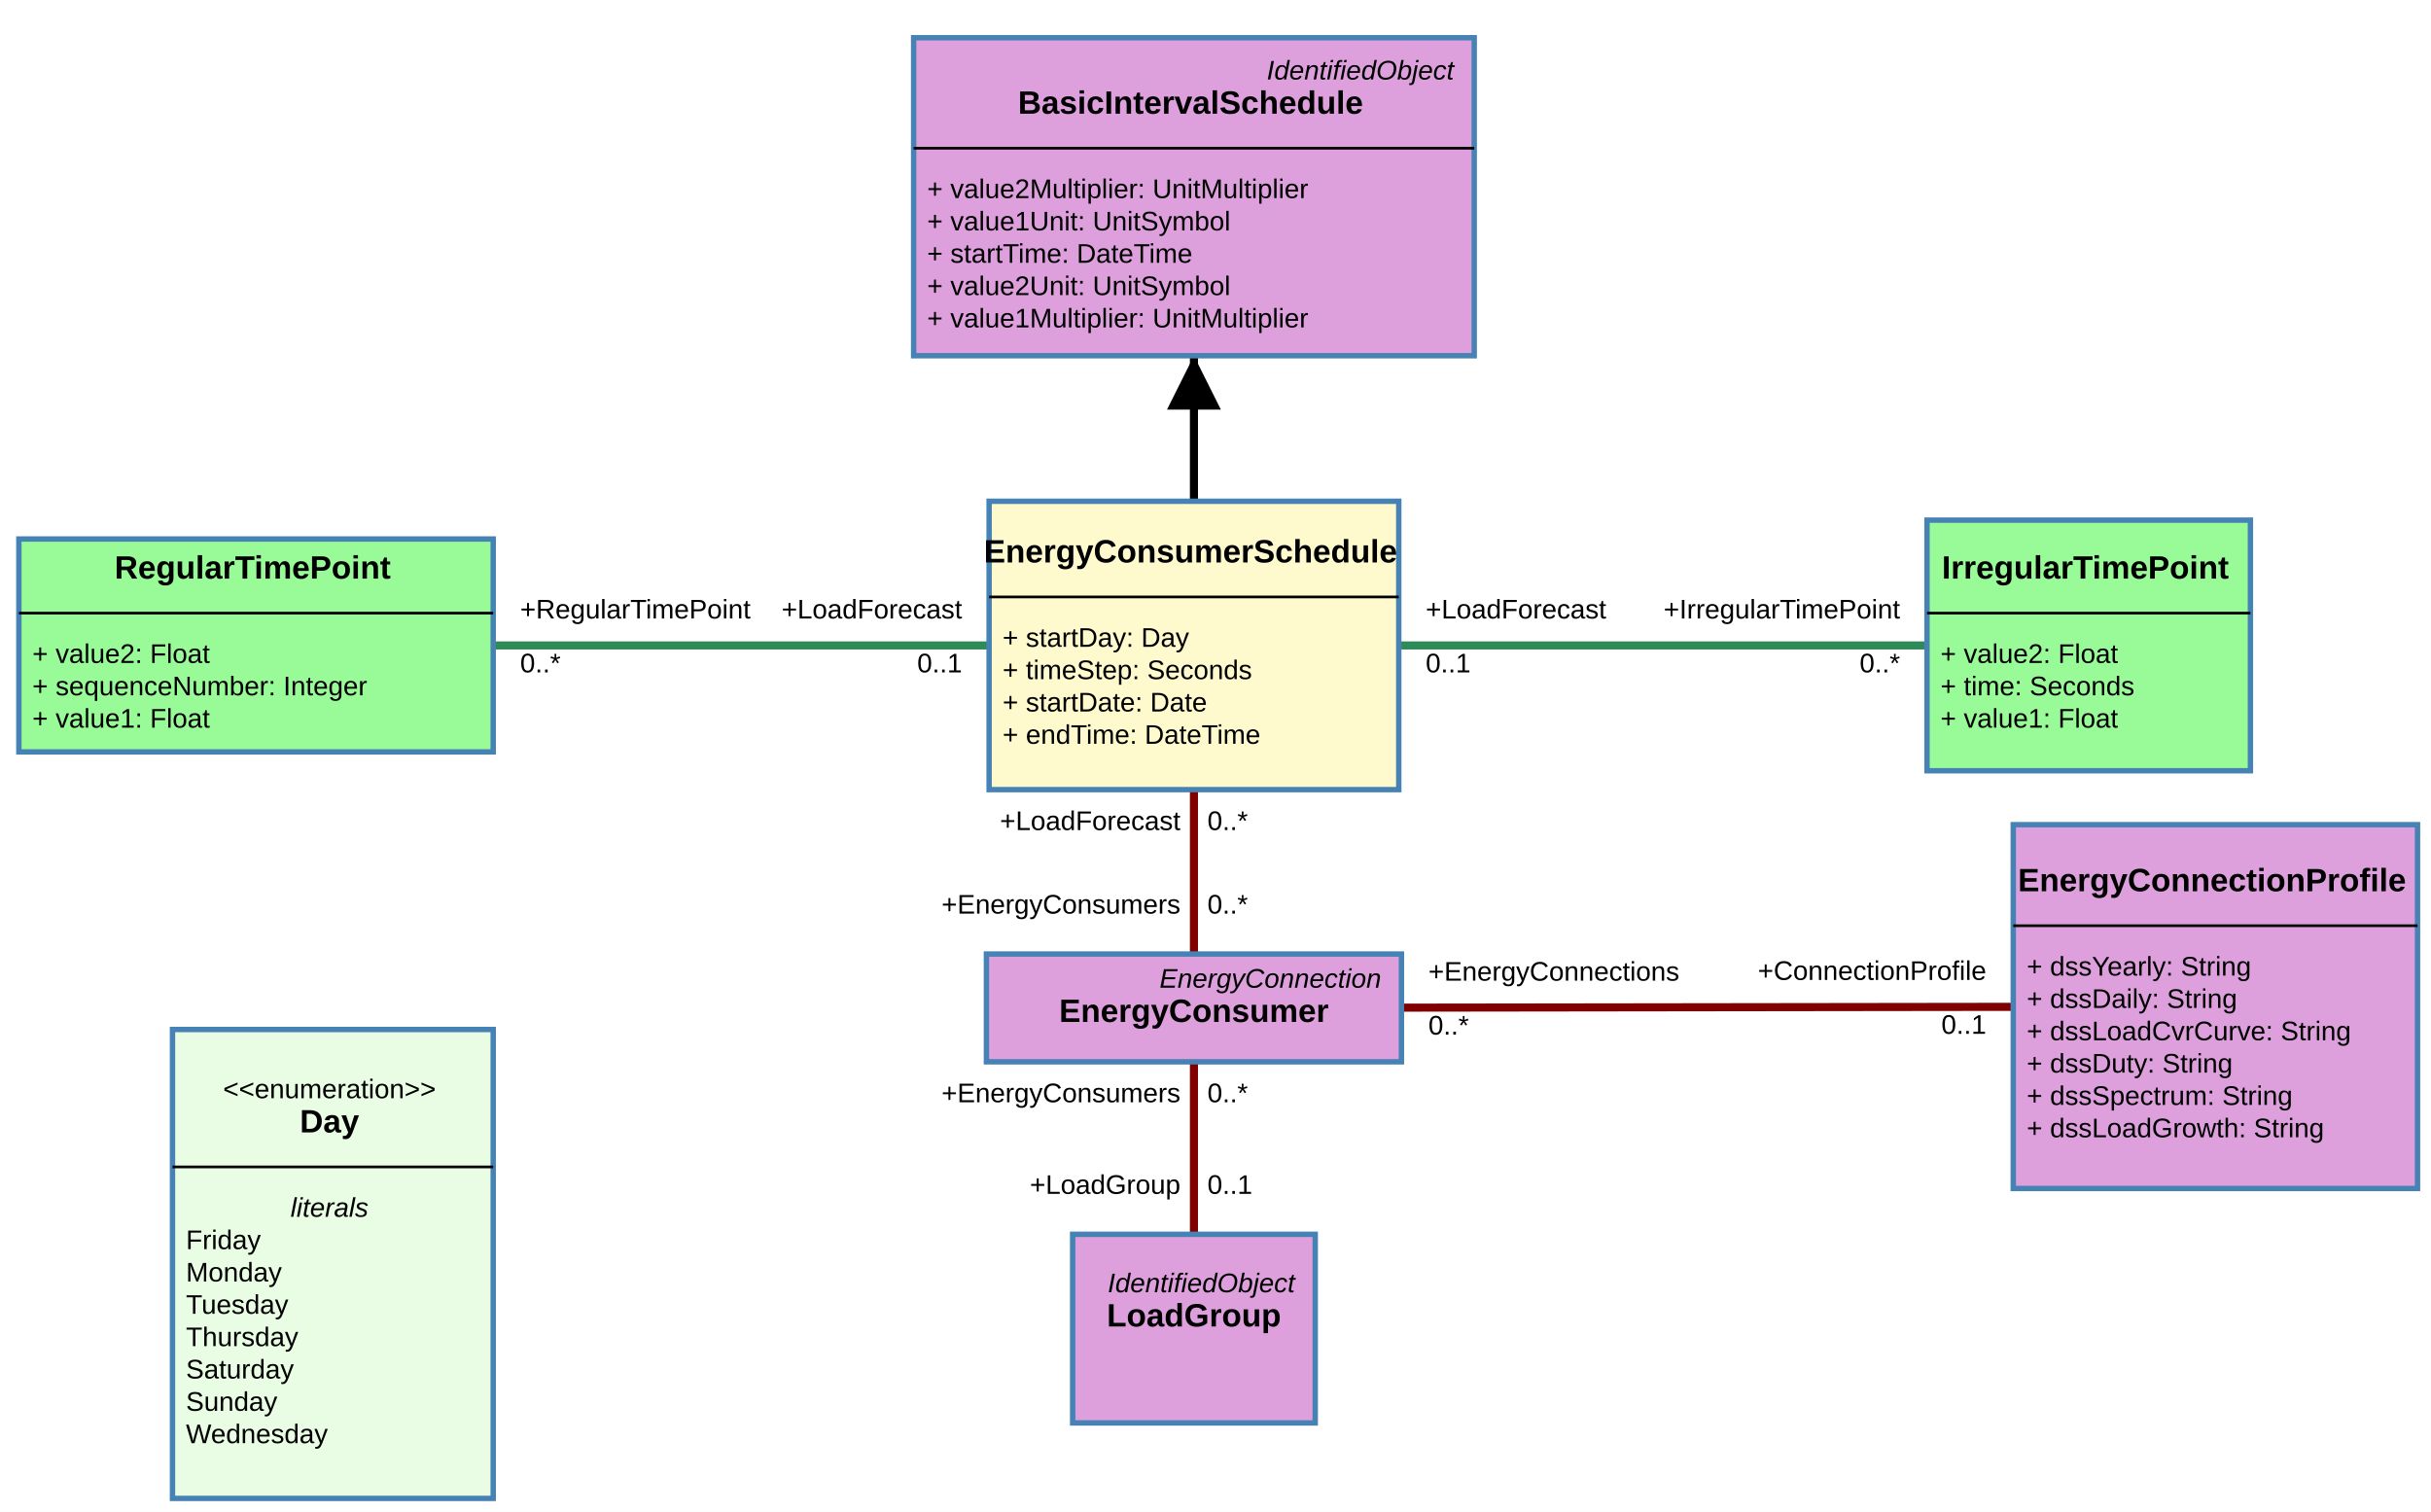
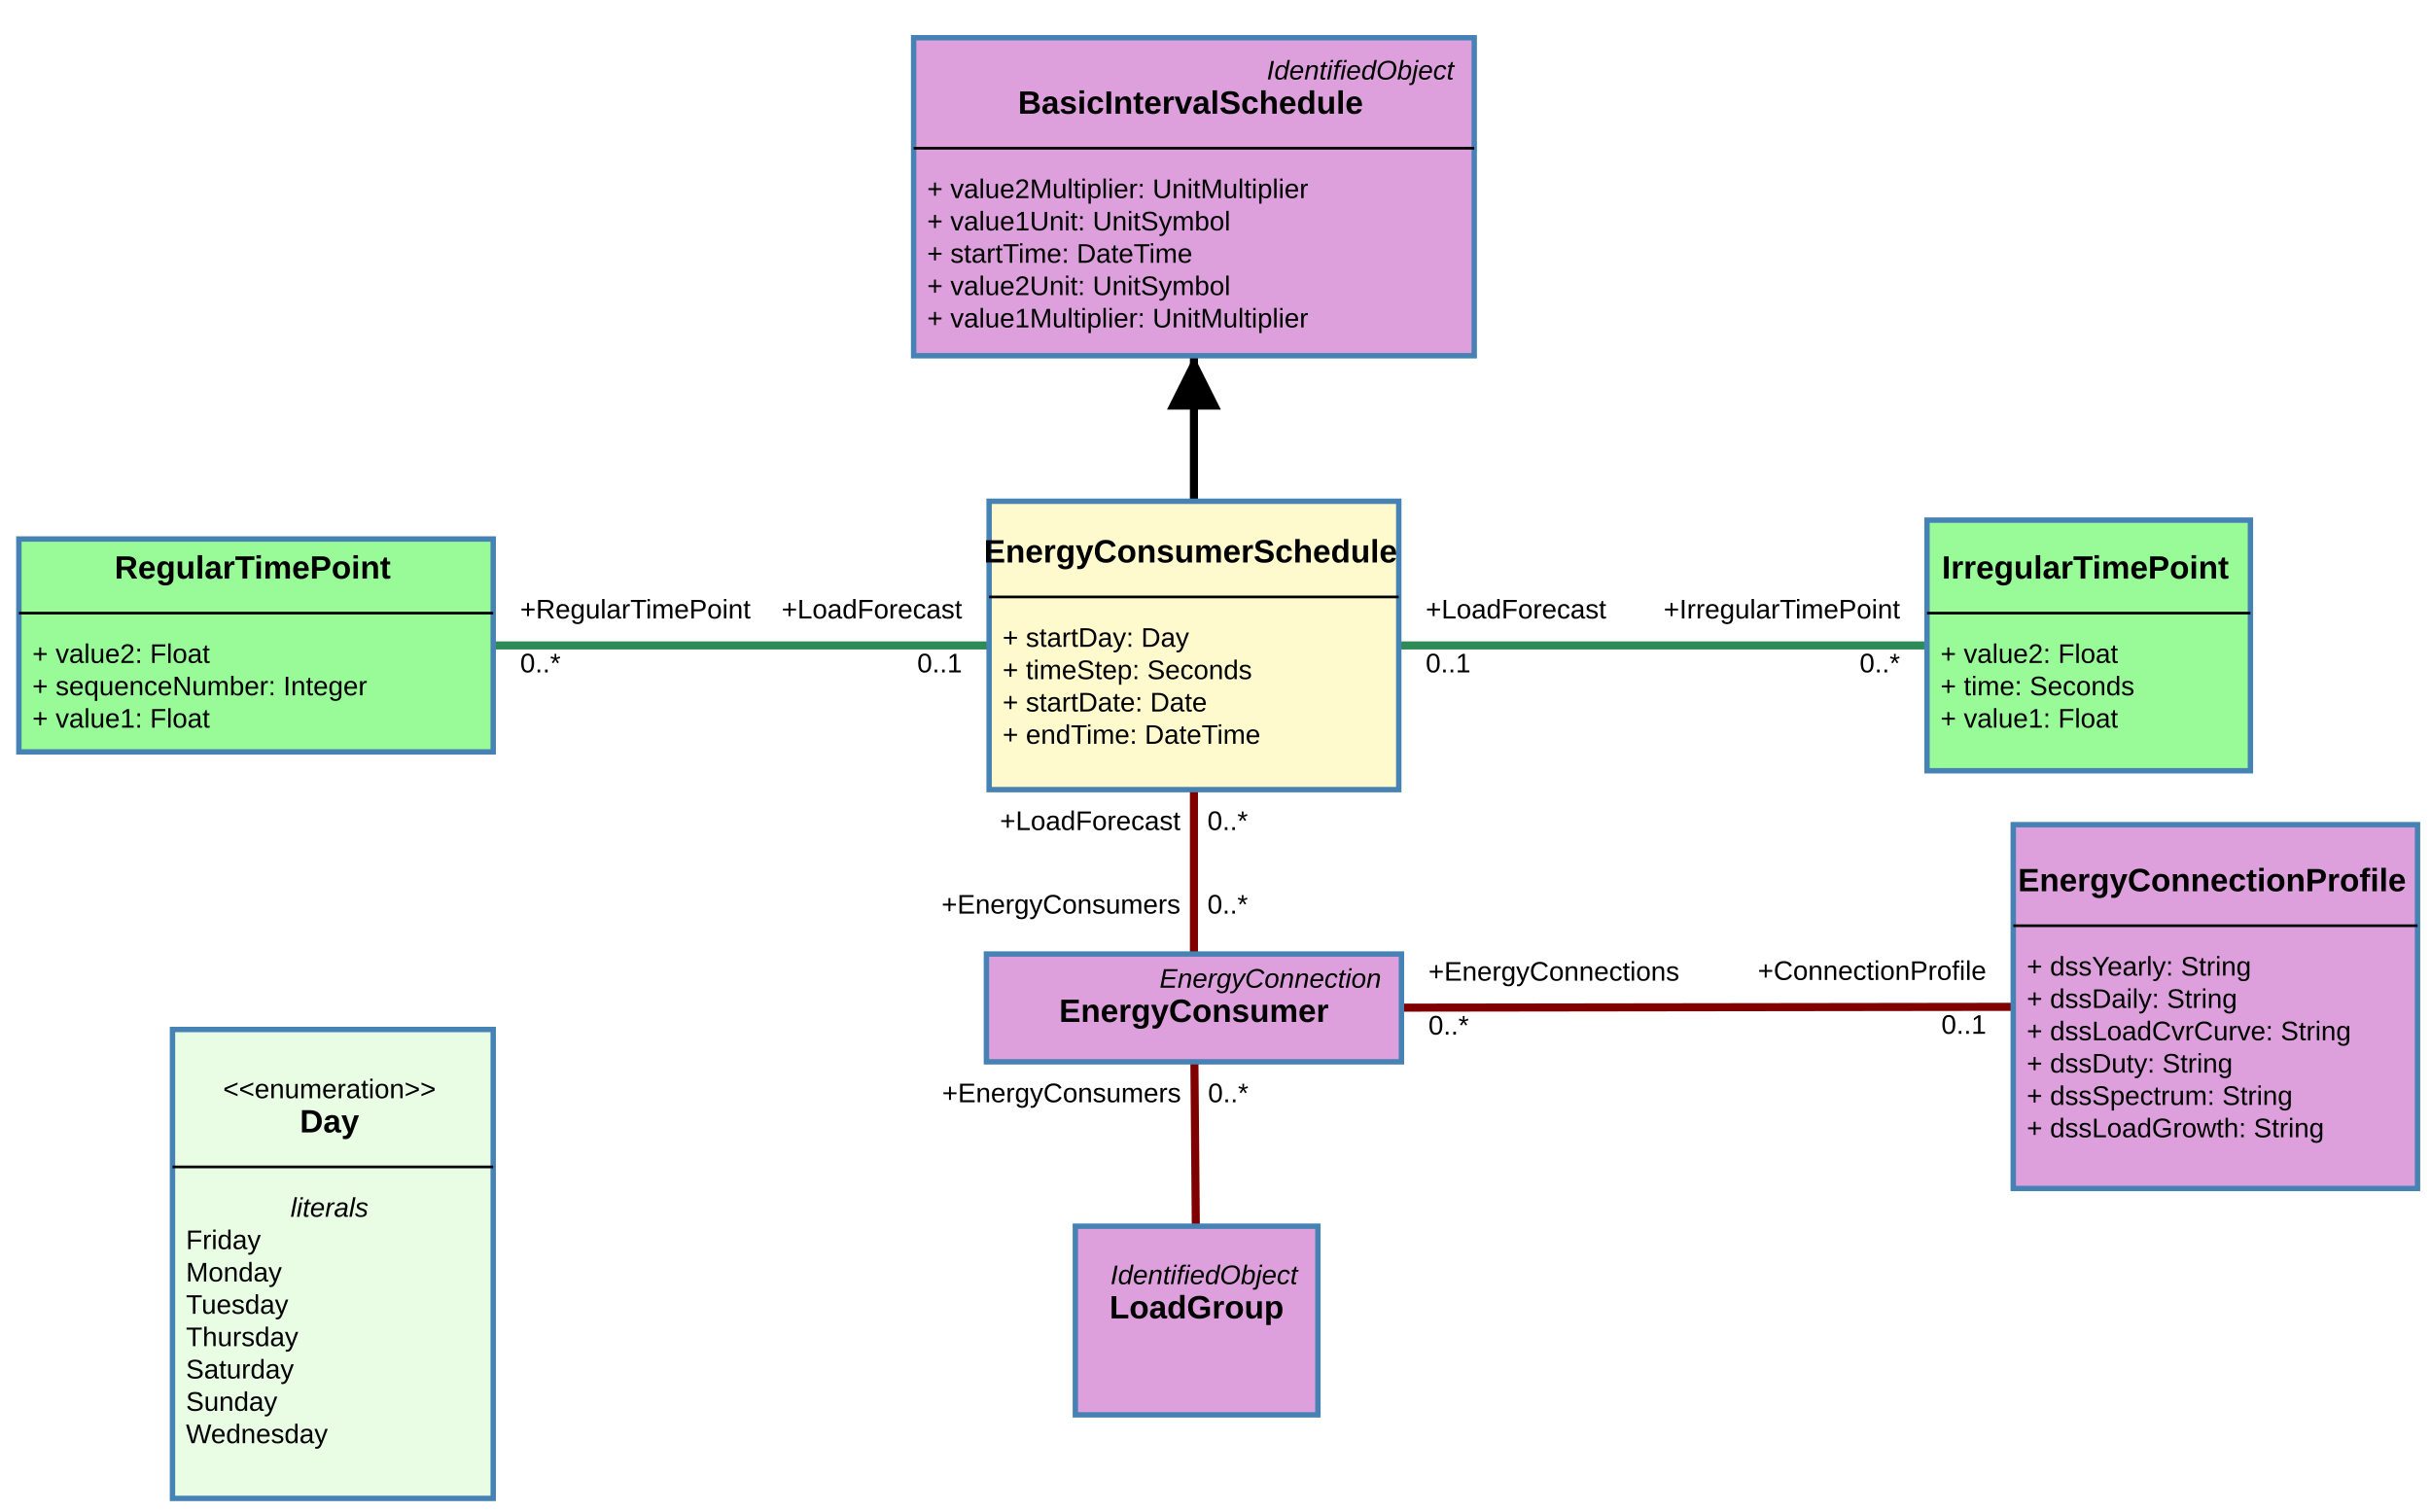
<svg xmlns="http://www.w3.org/2000/svg" width="902" height="561">
  <rect width="100%" height="100%" fill="white" />
  <g class="zoom-group">
    <defs>
      <marker id="arrowhead" viewBox="-0 -5 10 10" refX="5" refY="0" orient="auto" markerWidth="10" markerHeight="10" xoverflow="visible">
        <path d="M 0,-5 L 10 ,0 L 0,5" fill="black" style="stroke: none;" />
      </marker>
    </defs>
    <line class="link" x1="822" y1="373.5" x2="443" y2="374" stroke="#800000" stroke-width="3" />
-     <line class="link" x1="443" y1="493" x2="443" y2="374" stroke="#800000" stroke-width="3" />
+     <line class="link" x1="444" y1="490" x2="443" y2="374" stroke="#800000" stroke-width="3" />
    <line class="link" x1="443" y1="239.5" x2="443" y2="73" stroke="#000000" stroke-width="3" marker-end="url(#arrowhead)" />
    <line class="link" x1="443" y1="239.5" x2="775" y2="239.5" stroke="#2e8b57" stroke-width="3" />
    <line class="link" x1="95" y1="239.5" x2="443" y2="239.5" stroke="#2e8b57" stroke-width="3" />
    <line class="link" x1="443" y1="239.5" x2="443" y2="374" stroke="#800000" stroke-width="3" />
    <line class="arrow" x2="443" y2="142" x1="443" y1="239.5" stroke="#000000" stroke-width="2" marker-end="url(#arrowhead)" />
    <g class="draggable" transform="translate(339, 14)">
      <rect class="box" width="208" height="118" style="fill: #dda0dd; stroke: steelblue; stroke-width: 2px; cursor: move;" />
      <text x="0" y="0" text-anchor="start" font-size="10px">
        <tspan x="203" y="12" dy=".35em" text-anchor="end" style="font-family: Arial, sans-serif; font-weight: 400; font-style: italic; fill: black; font-size: 10px; pointer-events: none;">IdentifiedObject</tspan>
        <tspan x="104" y="24" dy=".35em" text-anchor="middle" style="font-family: Arial, sans-serif; font-weight: 700; font-style: normal; fill: black; font-size: 12px; pointer-events: none;">BasicIntervalSchedule</tspan>
        <tspan x="5" y="56" dy=".35em" text-anchor="start" style="font-family: Arial, sans-serif; font-weight: 400; font-style: normal; fill: black; font-size: 10px; pointer-events: none;">+   value2Multiplier: UnitMultiplier</tspan>
        <tspan x="5" y="68" dy=".35em" text-anchor="start" style="font-family: Arial, sans-serif; font-weight: 400; font-style: normal; fill: black; font-size: 10px; pointer-events: none;">+   value1Unit: UnitSymbol</tspan>
        <tspan x="5" y="80" dy=".35em" text-anchor="start" style="font-family: Arial, sans-serif; font-weight: 400; font-style: normal; fill: black; font-size: 10px; pointer-events: none;">+   startTime: DateTime</tspan>
        <tspan x="5" y="92" dy=".35em" text-anchor="start" style="font-family: Arial, sans-serif; font-weight: 400; font-style: normal; fill: black; font-size: 10px; pointer-events: none;">+   value2Unit: UnitSymbol</tspan>
        <tspan x="5" y="104" dy=".35em" text-anchor="start" style="font-family: Arial, sans-serif; font-weight: 400; font-style: normal; fill: black; font-size: 10px; pointer-events: none;">+   value1Multiplier: UnitMultiplier</tspan>
      </text>
      <line x1="0" x2="208" y1="41" y2="41" stroke="black" stroke-width="1" />
    </g>
    <g class="draggable" transform="translate(7, 200)">
      <rect class="box" width="176" height="79" style="fill: #98fb98; stroke: steelblue; stroke-width: 2px; cursor: move;" />
      <text x="0" y="0" text-anchor="start" font-size="10px">
        <tspan x="88" y="10.5" dy=".35em" text-anchor="middle" style="font-family: Arial, sans-serif; font-weight: 700; font-style: normal; fill: black; font-size: 12px; pointer-events: none;">RegularTimePoint</tspan>
        <tspan x="5" y="42.5" dy=".35em" text-anchor="start" style="font-family: Arial, sans-serif; font-weight: 400; font-style: normal; fill: black; font-size: 10px; pointer-events: none;">+   value2: Float</tspan>
        <tspan x="5" y="54.5" dy=".35em" text-anchor="start" style="font-family: Arial, sans-serif; font-weight: 400; font-style: normal; fill: black; font-size: 10px; pointer-events: none;">+   sequenceNumber: Integer</tspan>
        <tspan x="5" y="66.5" dy=".35em" text-anchor="start" style="font-family: Arial, sans-serif; font-weight: 400; font-style: normal; fill: black; font-size: 10px; pointer-events: none;">+   value1: Float</tspan>
      </text>
      <line x1="0" x2="176" y1="27.5" y2="27.5" stroke="black" stroke-width="1" />
    </g>
    <g class="draggable" transform="translate(715, 193)">
      <rect class="box" width="120" height="93" style="fill: #98fb98; stroke: steelblue; stroke-width: 2px; cursor: move;" />
      <text x="0" y="0" text-anchor="start" font-size="10px">
        <tspan x="60" y="17.5" dy=".35em" text-anchor="middle" style="font-family: Arial, sans-serif; font-weight: 700; font-style: normal; fill: black; font-size: 12px; pointer-events: none;">IrregularTimePoint</tspan>
        <tspan x="5" y="49.5" dy=".35em" text-anchor="start" style="font-family: Arial, sans-serif; font-weight: 400; font-style: normal; fill: black; font-size: 10px; pointer-events: none;">+   value2: Float</tspan>
        <tspan x="5" y="61.5" dy=".35em" text-anchor="start" style="font-family: Arial, sans-serif; font-weight: 400; font-style: normal; fill: black; font-size: 10px; pointer-events: none;">+   time: Seconds</tspan>
        <tspan x="5" y="73.5" dy=".35em" text-anchor="start" style="font-family: Arial, sans-serif; font-weight: 400; font-style: normal; fill: black; font-size: 10px; pointer-events: none;">+   value1: Float</tspan>
      </text>
      <line x1="0" x2="120" y1="34.5" y2="34.5" stroke="black" stroke-width="1" />
    </g>
    <g class="draggable" transform="translate(366, 354)">
      <rect class="box" width="154" height="40" style="fill: #dda0dd; stroke: steelblue; stroke-width: 2px; cursor: move;" />
      <text x="0" y="0" text-anchor="start" font-size="10px">
        <tspan x="149" y="9" dy=".35em" text-anchor="end" style="font-family: Arial, sans-serif; font-weight: 400; font-style: italic; fill: black; font-size: 10px; pointer-events: none;">EnergyConnection</tspan>
        <tspan x="77" y="21" dy=".35em" text-anchor="middle" style="font-family: Arial, sans-serif; font-weight: 700; font-style: normal; fill: black; font-size: 12px; pointer-events: none;">EnergyConsumer</tspan>
      </text>
    </g>
-     <g class="draggable" transform="translate(398, 458)">
+     <g class="draggable" transform="translate(399, 455)">
      <rect class="box" width="90" height="70" style="fill: #dda0dd; stroke: steelblue; stroke-width: 2px; cursor: move;" />
      <text x="0" y="0" text-anchor="start" font-size="10px">
        <tspan x="85" y="18" dy=".35em" text-anchor="end" style="font-family: Arial, sans-serif; font-weight: 400; font-style: italic; fill: black; font-size: 10px; pointer-events: none;">IdentifiedObject</tspan>
        <tspan x="45" y="30" dy=".35em" text-anchor="middle" style="font-family: Arial, sans-serif; font-weight: 700; font-style: normal; fill: black; font-size: 12px; pointer-events: none;">LoadGroup</tspan>
      </text>
    </g>
    <g class="draggable" transform="translate(747, 306)">
      <rect class="box" width="150" height="135" style="fill: #dda0dd; stroke: steelblue; stroke-width: 2px; cursor: move;" />
      <text x="0" y="0" text-anchor="start" font-size="10px">
        <tspan x="75" y="20.5" dy=".35em" text-anchor="middle" style="font-family: Arial, sans-serif; font-weight: 700; font-style: normal; fill: black; font-size: 12px; pointer-events: none;">EnergyConnectionProfile</tspan>
        <tspan x="5" y="52.5" dy=".35em" text-anchor="start" style="font-family: Arial, sans-serif; font-weight: 400; font-style: normal; fill: black; font-size: 10px; pointer-events: none;">+   dssYearly: String</tspan>
        <tspan x="5" y="64.5" dy=".35em" text-anchor="start" style="font-family: Arial, sans-serif; font-weight: 400; font-style: normal; fill: black; font-size: 10px; pointer-events: none;">+   dssDaily: String</tspan>
        <tspan x="5" y="76.5" dy=".35em" text-anchor="start" style="font-family: Arial, sans-serif; font-weight: 400; font-style: normal; fill: black; font-size: 10px; pointer-events: none;">+   dssLoadCvrCurve: String</tspan>
        <tspan x="5" y="88.5" dy=".35em" text-anchor="start" style="font-family: Arial, sans-serif; font-weight: 400; font-style: normal; fill: black; font-size: 10px; pointer-events: none;">+   dssDuty: String</tspan>
        <tspan x="5" y="100.5" dy=".35em" text-anchor="start" style="font-family: Arial, sans-serif; font-weight: 400; font-style: normal; fill: black; font-size: 10px; pointer-events: none;">+   dssSpectrum: String</tspan>
        <tspan x="5" y="112.5" dy=".35em" text-anchor="start" style="font-family: Arial, sans-serif; font-weight: 400; font-style: normal; fill: black; font-size: 10px; pointer-events: none;">+   dssLoadGrowth: String</tspan>
      </text>
      <line x1="0" x2="150" y1="37.5" y2="37.5" stroke="black" stroke-width="1" />
    </g>
    <g class="draggable" transform="translate(64, 382)">
      <rect class="box" width="119" height="174" style="fill: #e8fde3; stroke: steelblue; stroke-width: 2px; cursor: move;" />
      <text x="0" y="0" text-anchor="start" font-size="10px">
        <tspan x="59.5" y="22" dy=".35em" text-anchor="middle" style="font-family: Arial, sans-serif; font-weight: 400; font-style: normal; fill: black; font-size: 10px; pointer-events: none;">&lt;&lt;enumeration&gt;&gt;</tspan>
        <tspan x="59.5" y="34" dy=".35em" text-anchor="middle" style="font-family: Arial, sans-serif; font-weight: 700; font-style: normal; fill: black; font-size: 12px; pointer-events: none;">Day</tspan>
        <tspan x="59.5" y="66" dy=".35em" text-anchor="middle" style="font-family: Arial, sans-serif; font-weight: 400; font-style: italic; fill: black; font-size: 10px; pointer-events: none;">literals</tspan>
        <tspan x="5" y="78" dy=".35em" text-anchor="start" style="font-family: Arial, sans-serif; font-weight: 400; font-style: normal; fill: black; font-size: 10px; pointer-events: none;">Friday</tspan>
        <tspan x="5" y="90" dy=".35em" text-anchor="start" style="font-family: Arial, sans-serif; font-weight: 400; font-style: normal; fill: black; font-size: 10px; pointer-events: none;">Monday</tspan>
        <tspan x="5" y="102" dy=".35em" text-anchor="start" style="font-family: Arial, sans-serif; font-weight: 400; font-style: normal; fill: black; font-size: 10px; pointer-events: none;">Tuesday</tspan>
        <tspan x="5" y="114" dy=".35em" text-anchor="start" style="font-family: Arial, sans-serif; font-weight: 400; font-style: normal; fill: black; font-size: 10px; pointer-events: none;">Thursday</tspan>
        <tspan x="5" y="126" dy=".35em" text-anchor="start" style="font-family: Arial, sans-serif; font-weight: 400; font-style: normal; fill: black; font-size: 10px; pointer-events: none;">Saturday</tspan>
        <tspan x="5" y="138" dy=".35em" text-anchor="start" style="font-family: Arial, sans-serif; font-weight: 400; font-style: normal; fill: black; font-size: 10px; pointer-events: none;">Sunday</tspan>
        <tspan x="5" y="150" dy=".35em" text-anchor="start" style="font-family: Arial, sans-serif; font-weight: 400; font-style: normal; fill: black; font-size: 10px; pointer-events: none;">Wednesday</tspan>
      </text>
      <line x1="0" x2="119" y1="51" y2="51" stroke="black" stroke-width="1" />
    </g>
    <g class="draggable" transform="translate(367, 186)">
      <rect class="box" width="152" height="107" style="fill: #fffacd; stroke: steelblue; stroke-width: 2px; cursor: move;" />
      <text x="0" y="0" text-anchor="start" font-size="10px">
        <tspan x="76" y="18.5" dy=".35em" text-anchor="middle" style="font-family: Arial, sans-serif; font-weight: 700; font-style: normal; fill: black; font-size: 12px; pointer-events: none;">EnergyConsumerSchedule</tspan>
        <tspan x="5" y="50.5" dy=".35em" text-anchor="start" style="font-family: Arial, sans-serif; font-weight: 400; font-style: normal; fill: black; font-size: 10px; pointer-events: none;">+   startDay: Day</tspan>
        <tspan x="5" y="62.5" dy=".35em" text-anchor="start" style="font-family: Arial, sans-serif; font-weight: 400; font-style: normal; fill: black; font-size: 10px; pointer-events: none;">+   timeStep: Seconds</tspan>
        <tspan x="5" y="74.5" dy=".35em" text-anchor="start" style="font-family: Arial, sans-serif; font-weight: 400; font-style: normal; fill: black; font-size: 10px; pointer-events: none;">+   startDate: Date</tspan>
        <tspan x="5" y="86.5" dy=".35em" text-anchor="start" style="font-family: Arial, sans-serif; font-weight: 400; font-style: normal; fill: black; font-size: 10px; pointer-events: none;">+   endTime: DateTime</tspan>
      </text>
      <line x1="0" x2="152" y1="35.5" y2="35.5" stroke="black" stroke-width="1" />
    </g>
    <text class="link-text-start-top" x="737" y="373.606" text-anchor="end" dy="-1em" style="font-family: Arial, sans-serif; font-size: 10px; fill: black;">+ConnectionProfile</text>
-     <text class="link-text-start-top" x="438" y="453" text-anchor="end" dy="-1em" style="font-family: Arial, sans-serif; font-size: 10px; fill: black;">+LoadGroup</text>
+     <text class="link-text-start-top" x="438.655" y="450" text-anchor="end" dy="-1em" style="font-family: Arial, sans-serif; font-size: 10px; fill: black;" />
    <text class="link-text-start-top" x="438" y="181" text-anchor="end" dy="-1em" style="font-family: Arial, sans-serif; font-size: 10px; fill: black;" />
    <text class="link-text-start-top" x="529" y="239.5" text-anchor="start" dy="-1em" style="font-family: Arial, sans-serif; font-size: 10px; fill: black;">+LoadForecast</text>
    <text class="link-text-start-top" x="193" y="239.5" text-anchor="start" dy="-1em" style="font-family: Arial, sans-serif; font-size: 10px; fill: black;">+RegularTimePoint</text>
    <text class="link-text-start-top" x="438" y="298" text-anchor="end" dy="1em" style="font-family: Arial, sans-serif; font-size: 10px; fill: black;">+LoadForecast</text>
    <text class="link-text-start-btm" x="737" y="373.606" dy="1em" text-anchor="end" style="font-family: Arial, sans-serif; font-size: 10px; fill: black;">0..1</text>
-     <text class="link-text-start-btm" x="448" y="453" dy="-1em" text-anchor="start" style="font-family: Arial, sans-serif; font-size: 10px; fill: black;">0..1</text>
+     <text class="link-text-start-btm" x="448.655" y="450" dy="-1em" text-anchor="start" style="font-family: Arial, sans-serif; font-size: 10px; fill: black;" />
    <text class="link-text-start-btm" x="448" y="181" dy="-1em" text-anchor="start" style="font-family: Arial, sans-serif; font-size: 10px; fill: black;" />
    <text class="link-text-start-btm" x="529" y="239.5" dy="1em" text-anchor="start" style="font-family: Arial, sans-serif; font-size: 10px; fill: black;">0..1</text>
    <text class="link-text-start-btm" x="193" y="239.5" dy="1em" text-anchor="start" style="font-family: Arial, sans-serif; font-size: 10px; fill: black;">0..*</text>
    <text class="link-text-start-btm" x="448" y="298" dy="1em" text-anchor="start" style="font-family: Arial, sans-serif; font-size: 10px; fill: black;">0..*</text>
    <text class="link-text-end-top" x="530" y="373.892" dy="-1em" text-anchor="start" style="font-family: Arial, sans-serif; font-size: 10px; fill: black;">+EnergyConnections</text>
-     <text class="link-text-end-top" x="438" y="399" dy="1em" text-anchor="end" style="font-family: Arial, sans-serif; font-size: 10px; fill: black;">+EnergyConsumers</text>
+     <text class="link-text-end-top" x="438.216" y="399" dy="1em" text-anchor="end" style="font-family: Arial, sans-serif; font-size: 10px; fill: black;">+EnergyConsumers</text>
    <text class="link-text-end-top" x="438" y="137" dy="1em" text-anchor="end" style="font-family: Arial, sans-serif; font-size: 10px; fill: black;" />
    <text class="link-text-end-top" x="705" y="239.5" dy="-1em" text-anchor="end" style="font-family: Arial, sans-serif; font-size: 10px; fill: black;">+IrregularTimePoint</text>
    <text class="link-text-end-top" x="357" y="239.5" dy="-1em" text-anchor="end" style="font-family: Arial, sans-serif; font-size: 10px; fill: black;">+LoadForecast</text>
    <text class="link-text-end-top" x="438" y="349" dy="-1em" text-anchor="end" style="font-family: Arial, sans-serif; font-size: 10px; fill: black;">+EnergyConsumers</text>
    <text class="link-text-end-btm" x="530" y="373.892" dy="1em" text-anchor="start" style="font-family: Arial, sans-serif; font-size: 10px; fill: black;">0..*</text>
-     <text class="link-text-end-btm" x="448" y="399" dy="1em" text-anchor="start" style="font-family: Arial, sans-serif; font-size: 10px; fill: black;">0..*</text>
+     <text class="link-text-end-btm" x="448.216" y="399" dy="1em" text-anchor="start" style="font-family: Arial, sans-serif; font-size: 10px; fill: black;">0..*</text>
    <text class="link-text-end-btm" x="448" y="137" dy="1em" text-anchor="start" style="font-family: Arial, sans-serif; font-size: 10px; fill: black;" />
    <text class="link-text-end-btm" x="705" y="239.5" dy="1em" text-anchor="end" style="font-family: Arial, sans-serif; font-size: 10px; fill: black;">0..*</text>
    <text class="link-text-end-btm" x="357" y="239.5" dy="1em" text-anchor="end" style="font-family: Arial, sans-serif; font-size: 10px; fill: black;">0..1</text>
    <text class="link-text-end-btm" x="448" y="349" dy="-1em" text-anchor="start" style="font-family: Arial, sans-serif; font-size: 10px; fill: black;">0..*</text>
  </g>
</svg>
